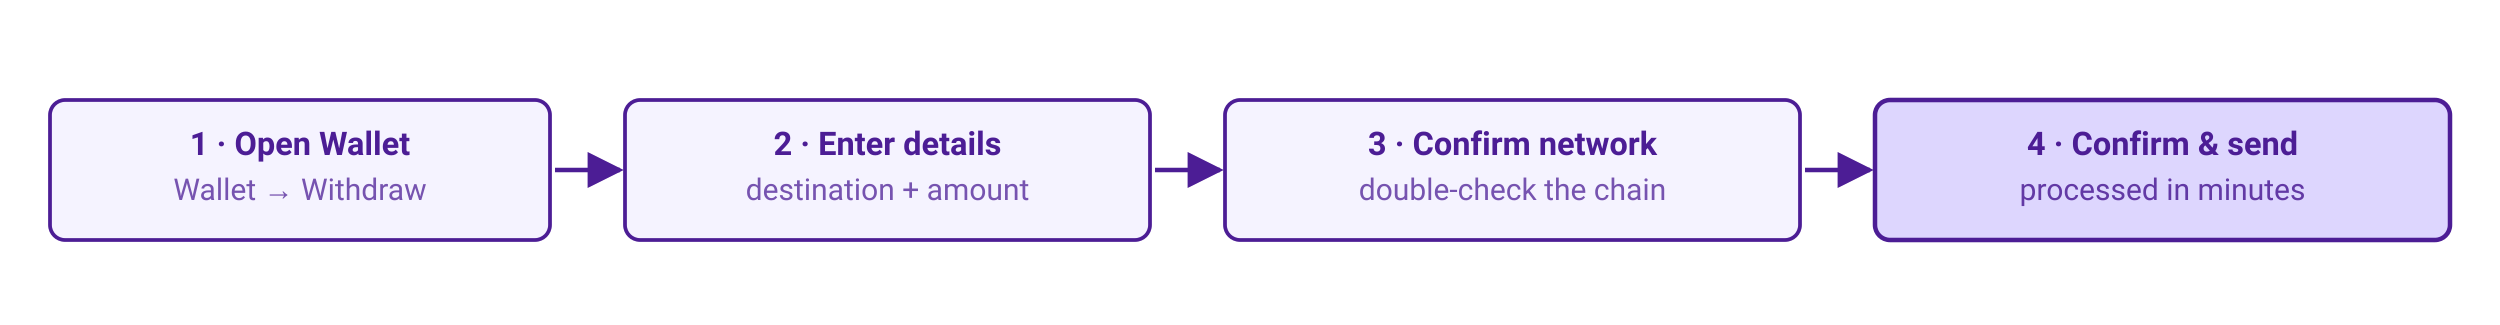
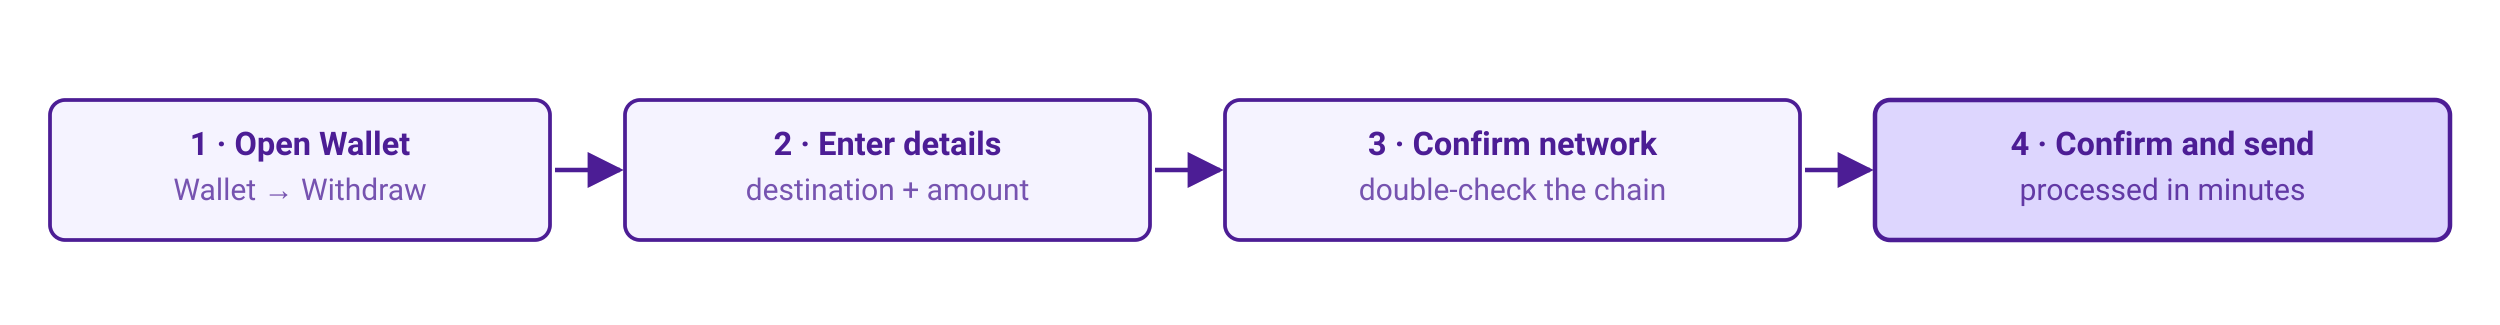
- <svg xmlns="http://www.w3.org/2000/svg" viewBox="0 0 1000 130" width="1000" style="max-width: 1000px; background: transparent; font-family: -apple-system, 'Segoe UI', Roboto, 'Helvetica Neue', Arial, sans-serif;">
+ <svg xmlns="http://www.w3.org/2000/svg" viewBox="0 0 1000 130" width="1000" style="max-width: 1000px; background: transparent; font-family: -apple-system, Segoe UI, Roboto, Helvetica Neue, Arial, sans-serif;">
  <defs>
-     <marker id="arr-wd" viewBox="0 0 10 10" refX="9" refY="5" markerWidth="8" markerHeight="8" orient="auto">
+     <marker id="arr-wd" viewBox="0 0 10 10" refX="9" refY="5" markerUnits="strokeWidth" markerWidth="8" markerHeight="8" orient="auto">
      <path d="M 0 0 L 10 5 L 0 10 z" fill="#4C1D95" />
    </marker>
  </defs>
-   <style>
-     .n  { fill: #F5F3FF; stroke: #4C1D95; stroke-width: 1.5; }
-     .na { fill: #DDD6FE; stroke: #4C1D95; stroke-width: 1.8; }
-     .t  { font-size: 12px; fill: #4C1D95; text-anchor: middle; }
-     .tb { font-size: 13px; fill: #4C1D95; text-anchor: middle; font-weight: 700; }
-     .f  { stroke: #4C1D95; stroke-width: 1.8; fill: none; }
-   </style>
-   <g>
-     <rect class="n" x="20" y="40" width="200" height="56" rx="6" />
-     <text class="tb" x="120" y="62">1 · Open Wallet</text>
-     <text class="t" x="120" y="80" opacity="0.75">Wallet → Withdraw</text>
-   </g>
-   <line class="f" x1="222" y1="68" x2="248" y2="68" marker-end="url(#arr-wd)" />
-   <g>
-     <rect class="n" x="250" y="40" width="210" height="56" rx="6" />
-     <text class="tb" x="355" y="62">2 · Enter details</text>
-     <text class="t" x="355" y="80" opacity="0.75">destination + amount</text>
-   </g>
-   <line class="f" x1="462" y1="68" x2="488" y2="68" marker-end="url(#arr-wd)" />
-   <g>
-     <rect class="n" x="490" y="40" width="230" height="56" rx="6" />
-     <text class="tb" x="605" y="62">3 · Confirm network</text>
-     <text class="t" x="605" y="80" opacity="0.75">double-check the chain</text>
-   </g>
-   <line class="f" x1="722" y1="68" x2="748" y2="68" marker-end="url(#arr-wd)" />
-   <g>
-     <rect class="na" x="750" y="40" width="230" height="56" rx="6" />
-     <text class="tb" x="865" y="62">4 · Confirm &amp; send</text>
-     <text class="t" x="865" y="80" opacity="0.85">processed in minutes</text>
-   </g>
+   <rect x="20" y="40" width="200" height="56" rx="6" fill="#F5F3FF" stroke="#4C1D95" stroke-width="1.5" />
+   <text x="120" y="62" text-anchor="middle" font-size="13" font-weight="700" fill="#4C1D95">1 · Open Wallet</text>
+   <text x="120" y="80" text-anchor="middle" font-size="12" fill="#4C1D95" opacity="0.75">Wallet → Withdraw</text>
+   <line x1="222" y1="68" x2="248" y2="68" stroke="#4C1D95" stroke-width="1.8" marker-end="url(#arr-wd)" />
+   <rect x="250" y="40" width="210" height="56" rx="6" fill="#F5F3FF" stroke="#4C1D95" stroke-width="1.5" />
+   <text x="355" y="62" text-anchor="middle" font-size="13" font-weight="700" fill="#4C1D95">2 · Enter details</text>
+   <text x="355" y="80" text-anchor="middle" font-size="12" fill="#4C1D95" opacity="0.75">destination + amount</text>
+   <line x1="462" y1="68" x2="488" y2="68" stroke="#4C1D95" stroke-width="1.8" marker-end="url(#arr-wd)" />
+   <rect x="490" y="40" width="230" height="56" rx="6" fill="#F5F3FF" stroke="#4C1D95" stroke-width="1.5" />
+   <text x="605" y="62" text-anchor="middle" font-size="13" font-weight="700" fill="#4C1D95">3 · Confirm network</text>
+   <text x="605" y="80" text-anchor="middle" font-size="12" fill="#4C1D95" opacity="0.75">double-check the chain</text>
+   <line x1="722" y1="68" x2="748" y2="68" stroke="#4C1D95" stroke-width="1.8" marker-end="url(#arr-wd)" />
+   <rect x="750" y="40" width="230" height="56" rx="6" fill="#DDD6FE" stroke="#4C1D95" stroke-width="1.8" />
+   <text x="865" y="62" text-anchor="middle" font-size="13" font-weight="700" fill="#4C1D95">4 · Confirm and send</text>
+   <text x="865" y="80" text-anchor="middle" font-size="12" fill="#4C1D95" opacity="0.85">processed in minutes</text>
</svg>
